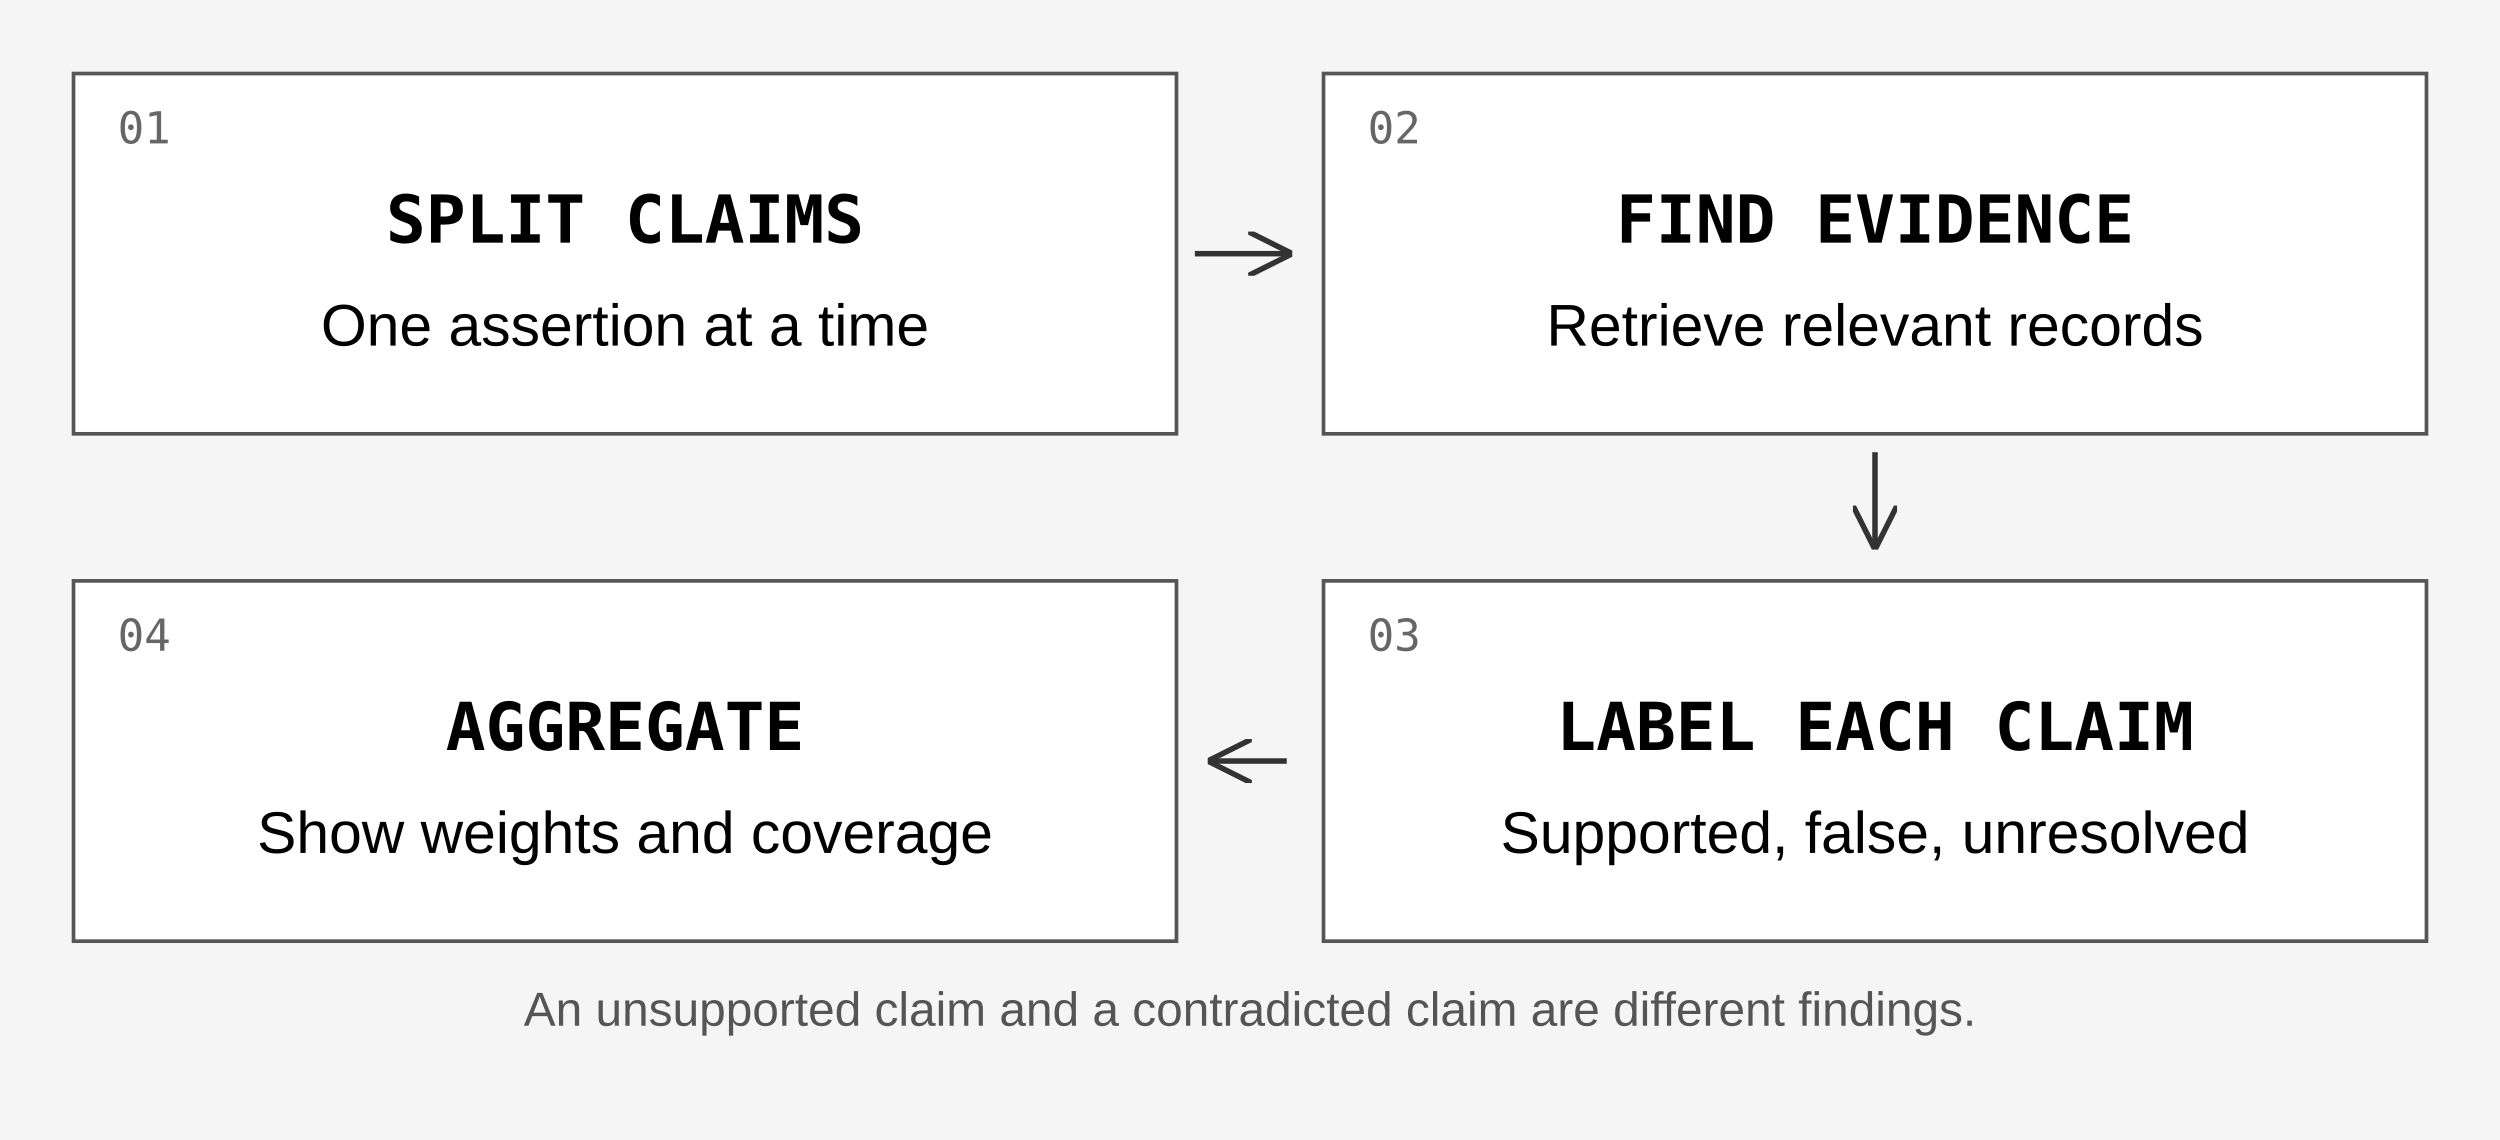
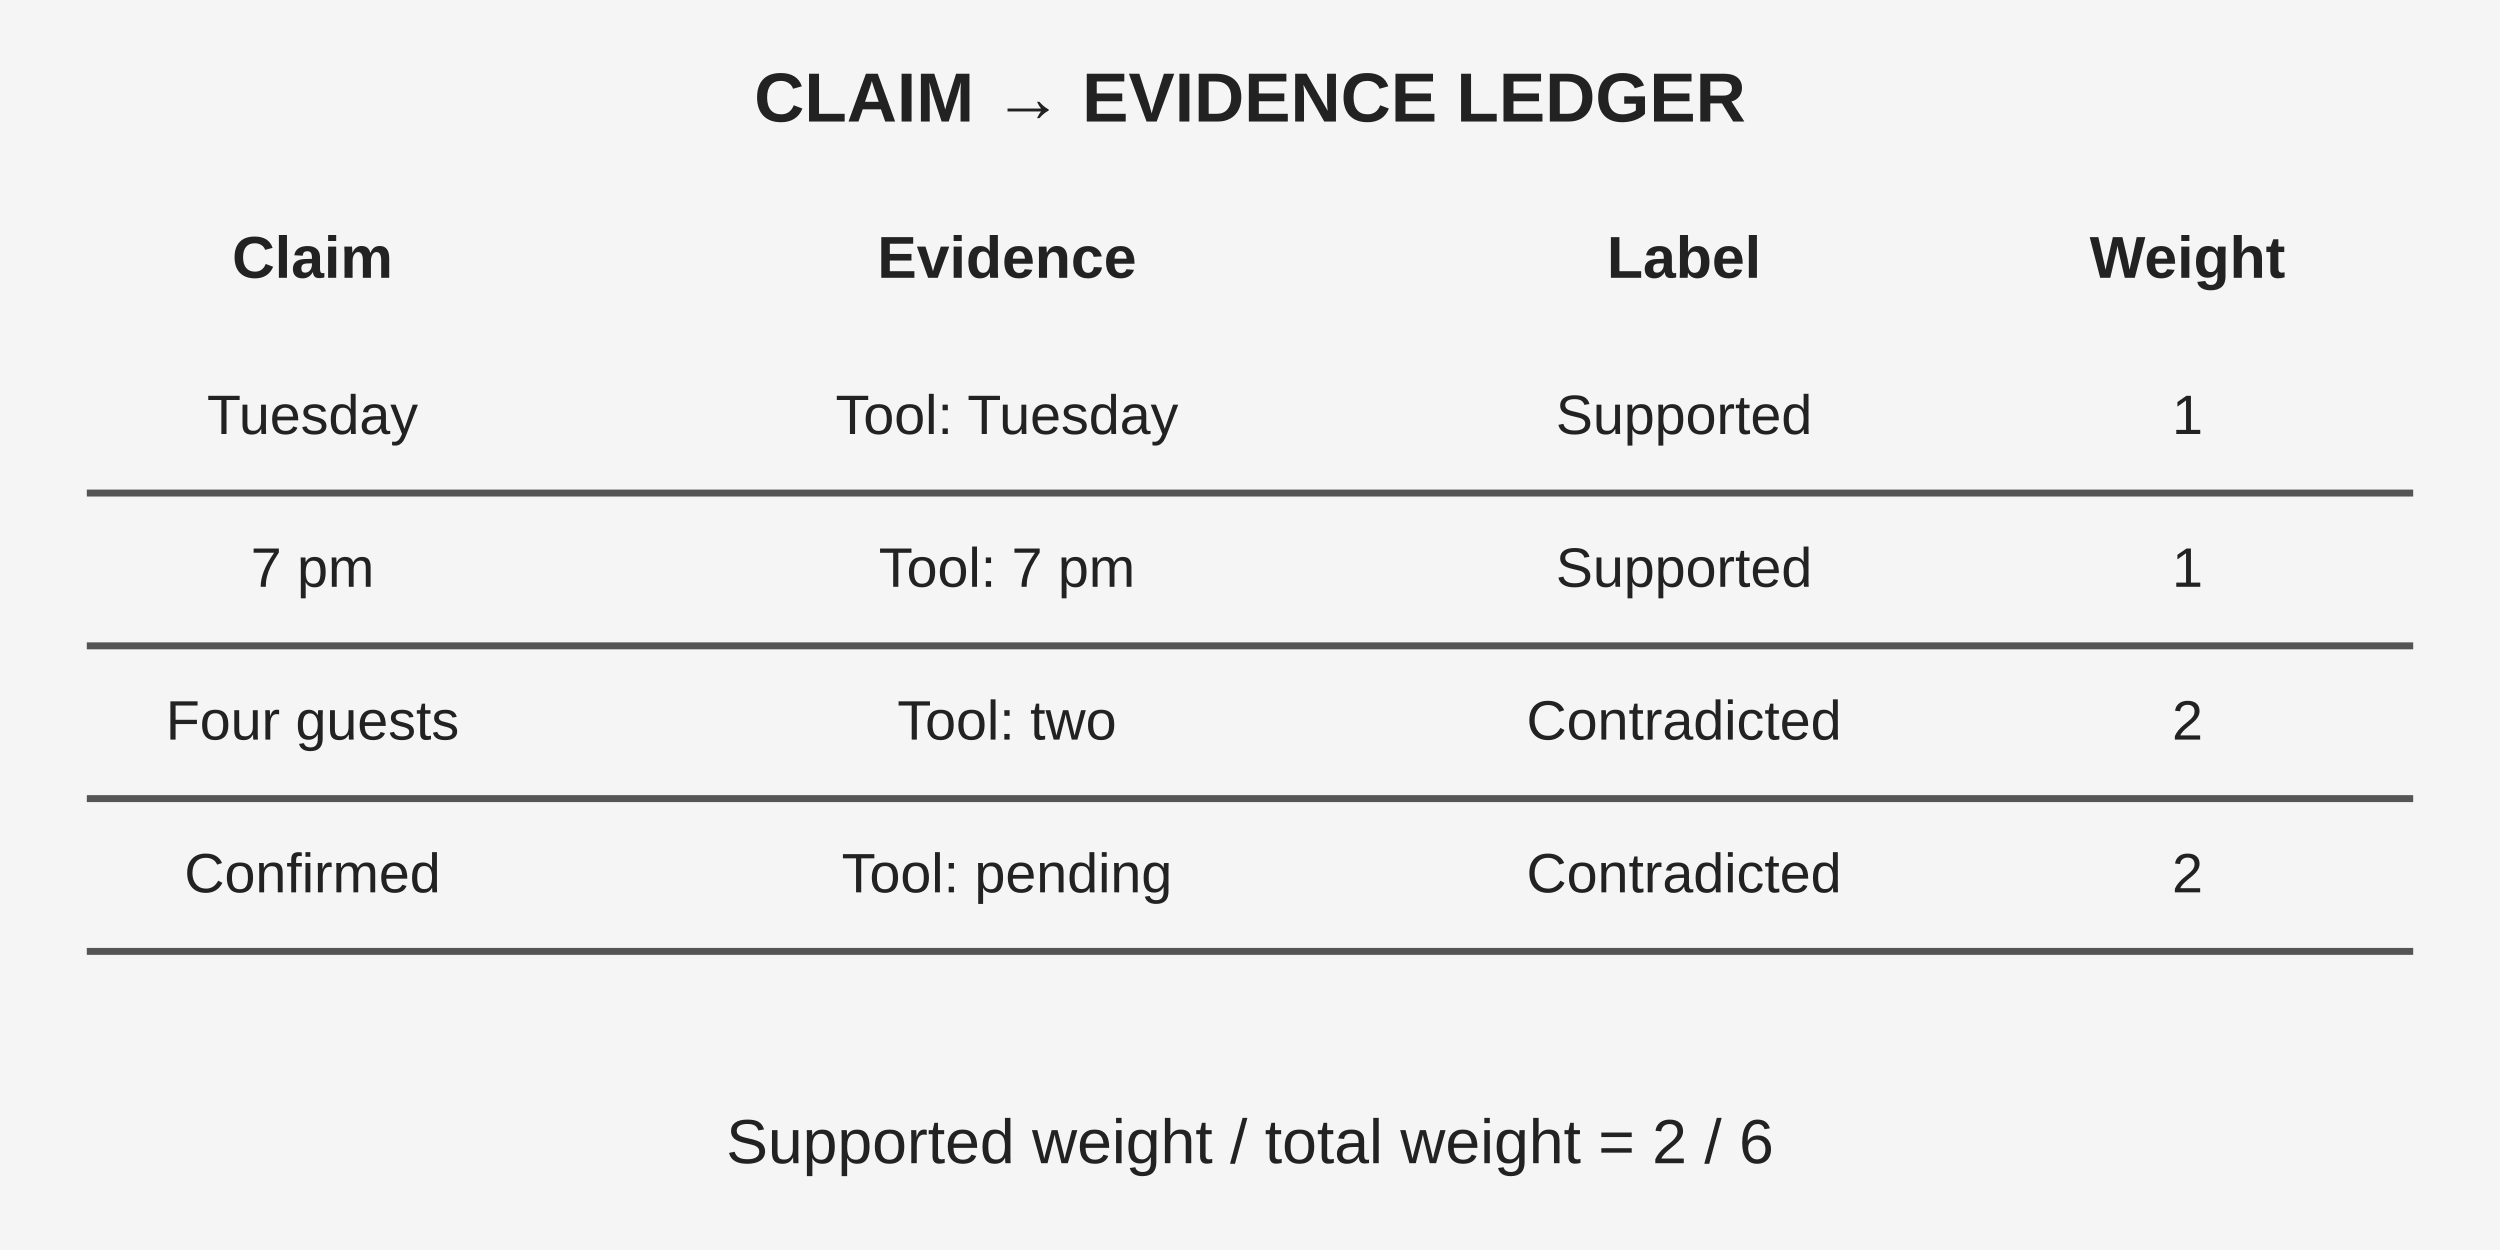
- <svg xmlns="http://www.w3.org/2000/svg" width="680" height="310" viewBox="0 0 680 310">
-   <rect width="680" height="310" fill="#f5f5f5" />
+ <svg xmlns="http://www.w3.org/2000/svg" width="720" height="360" viewBox="0 0 720 360" role="img">
+   <rect width="720" height="360" fill="#f5f5f5" />
  <defs>
-     <marker id="arrow" markerWidth="8" markerHeight="8" refX="7" refY="4" orient="auto">
-       <path d="M0 0 L8 4 L0 8" fill="none" stroke="#333" />
+     <marker id="a" markerWidth="8" markerHeight="8" refX="7" refY="4" orient="auto">
+       <path d="M0 0L8 4L0 8" fill="none" stroke="#555" />
    </marker>
  </defs>
-   <rect x="20" y="20" width="300" height="98" fill="white" stroke="#555" />
-   <text x="32" y="39" font-family="monospace" font-size="12" fill="#666">01</text>
-   <text x="170" y="66" text-anchor="middle" font-family="monospace" font-weight="bold" font-size="18">SPLIT CLAIMS</text>
-   <text x="170" y="94" text-anchor="middle" font-family="Arial" font-size="16">One assertion at a time</text>
-   <rect x="360" y="20" width="300" height="98" fill="white" stroke="#555" />
-   <text x="372" y="39" font-family="monospace" font-size="12" fill="#666">02</text>
-   <text x="510" y="66" text-anchor="middle" font-family="monospace" font-weight="bold" font-size="18">FIND EVIDENCE</text>
-   <text x="510" y="94" text-anchor="middle" font-family="Arial" font-size="16">Retrieve relevant records</text>
-   <rect x="360" y="158" width="300" height="98" fill="white" stroke="#555" />
-   <text x="372" y="177" font-family="monospace" font-size="12" fill="#666">03</text>
-   <text x="510" y="204" text-anchor="middle" font-family="monospace" font-weight="bold" font-size="18">LABEL EACH CLAIM</text>
-   <text x="510" y="232" text-anchor="middle" font-family="Arial" font-size="16">Supported, false, unresolved</text>
-   <rect x="20" y="158" width="300" height="98" fill="white" stroke="#555" />
-   <text x="32" y="177" font-family="monospace" font-size="12" fill="#666">04</text>
-   <text x="170" y="204" text-anchor="middle" font-family="monospace" font-weight="bold" font-size="18">AGGREGATE</text>
-   <text x="170" y="232" text-anchor="middle" font-family="Arial" font-size="16">Show weights and coverage</text>
-   <path d="M325 69 H350" fill="none" stroke="#333" stroke-width="1.5" marker-end="url(#arrow)" />
-   <path d="M510 123 V148" fill="none" stroke="#333" stroke-width="1.5" marker-end="url(#arrow)" />
-   <path d="M350 207 H330" fill="none" stroke="#333" stroke-width="1.5" marker-end="url(#arrow)" />
-   <text x="340" y="279" text-anchor="middle" font-family="Arial" font-size="13" fill="#555">An unsupported claim and a contradicted claim are different findings.</text>
+   <g font-family="Arial,sans-serif" fill="#222">
+     <text x="360" y="35" text-anchor="middle" font-size="20" font-weight="bold">CLAIM → EVIDENCE LEDGER</text>
+     <text x="90" y="80" text-anchor="middle" font-size="17" font-weight="bold">Claim</text>
+     <text x="290" y="80" text-anchor="middle" font-size="17" font-weight="bold">Evidence</text>
+     <text x="485" y="80" text-anchor="middle" font-size="17" font-weight="bold">Label</text>
+     <text x="630" y="80" text-anchor="middle" font-size="17" font-weight="bold">Weight</text>
+     <path d="M25 142H695" fill="none" stroke="#555" stroke-width="2" />
+     <text x="90" y="125" text-anchor="middle" font-size="16" font-weight="normal">Tuesday</text>
+     <text x="290" y="125" text-anchor="middle" font-size="16" font-weight="normal">Tool: Tuesday</text>
+     <text x="485" y="125" text-anchor="middle" font-size="16" font-weight="normal">Supported</text>
+     <text x="630" y="125" text-anchor="middle" font-size="16" font-weight="normal">1</text>
+     <path d="M25 186H695" fill="none" stroke="#555" stroke-width="2" />
+     <text x="90" y="169" text-anchor="middle" font-size="16" font-weight="normal">7 pm</text>
+     <text x="290" y="169" text-anchor="middle" font-size="16" font-weight="normal">Tool: 7 pm</text>
+     <text x="485" y="169" text-anchor="middle" font-size="16" font-weight="normal">Supported</text>
+     <text x="630" y="169" text-anchor="middle" font-size="16" font-weight="normal">1</text>
+     <path d="M25 230H695" fill="none" stroke="#555" stroke-width="2" />
+     <text x="90" y="213" text-anchor="middle" font-size="16" font-weight="normal">Four guests</text>
+     <text x="290" y="213" text-anchor="middle" font-size="16" font-weight="normal">Tool: two</text>
+     <text x="485" y="213" text-anchor="middle" font-size="16" font-weight="normal">Contradicted</text>
+     <text x="630" y="213" text-anchor="middle" font-size="16" font-weight="normal">2</text>
+     <path d="M25 274H695" fill="none" stroke="#555" stroke-width="2" />
+     <text x="90" y="257" text-anchor="middle" font-size="16" font-weight="normal">Confirmed</text>
+     <text x="290" y="257" text-anchor="middle" font-size="16" font-weight="normal">Tool: pending</text>
+     <text x="485" y="257" text-anchor="middle" font-size="16" font-weight="normal">Contradicted</text>
+     <text x="630" y="257" text-anchor="middle" font-size="16" font-weight="normal">2</text>
+     <text x="360" y="335" text-anchor="middle" font-size="18" font-weight="normal">Supported weight / total weight = 2 / 6</text>
+   </g>
</svg>
